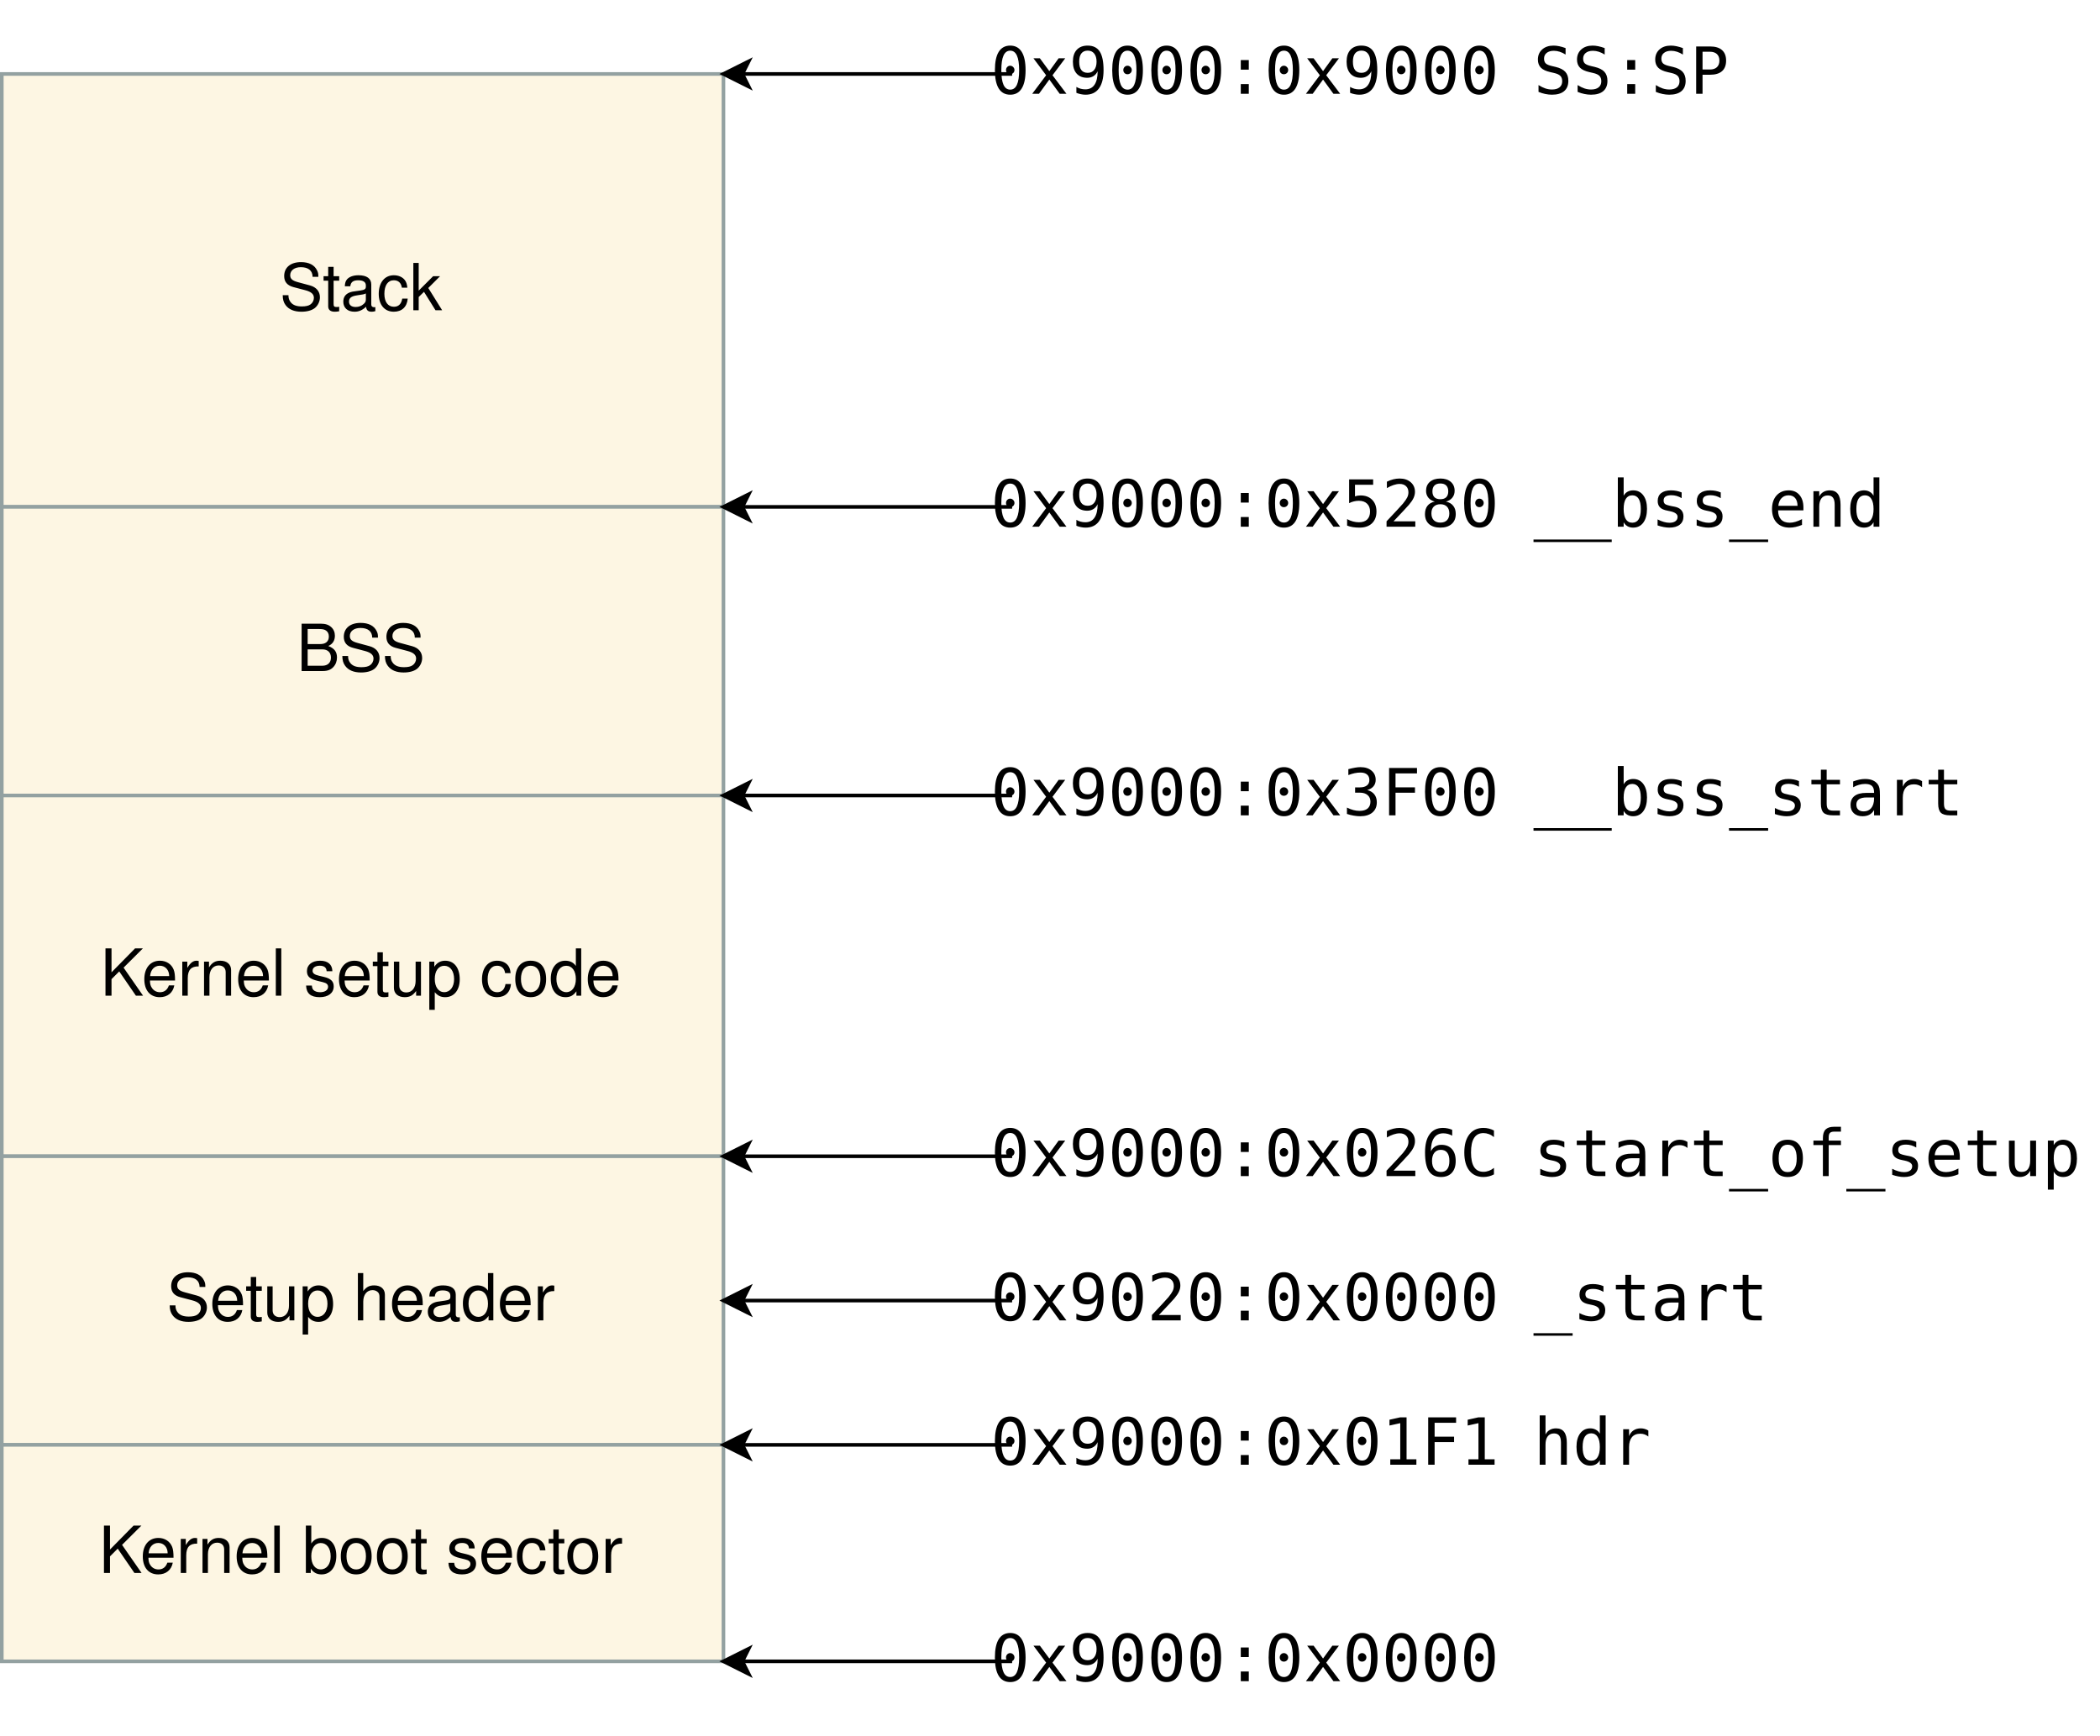
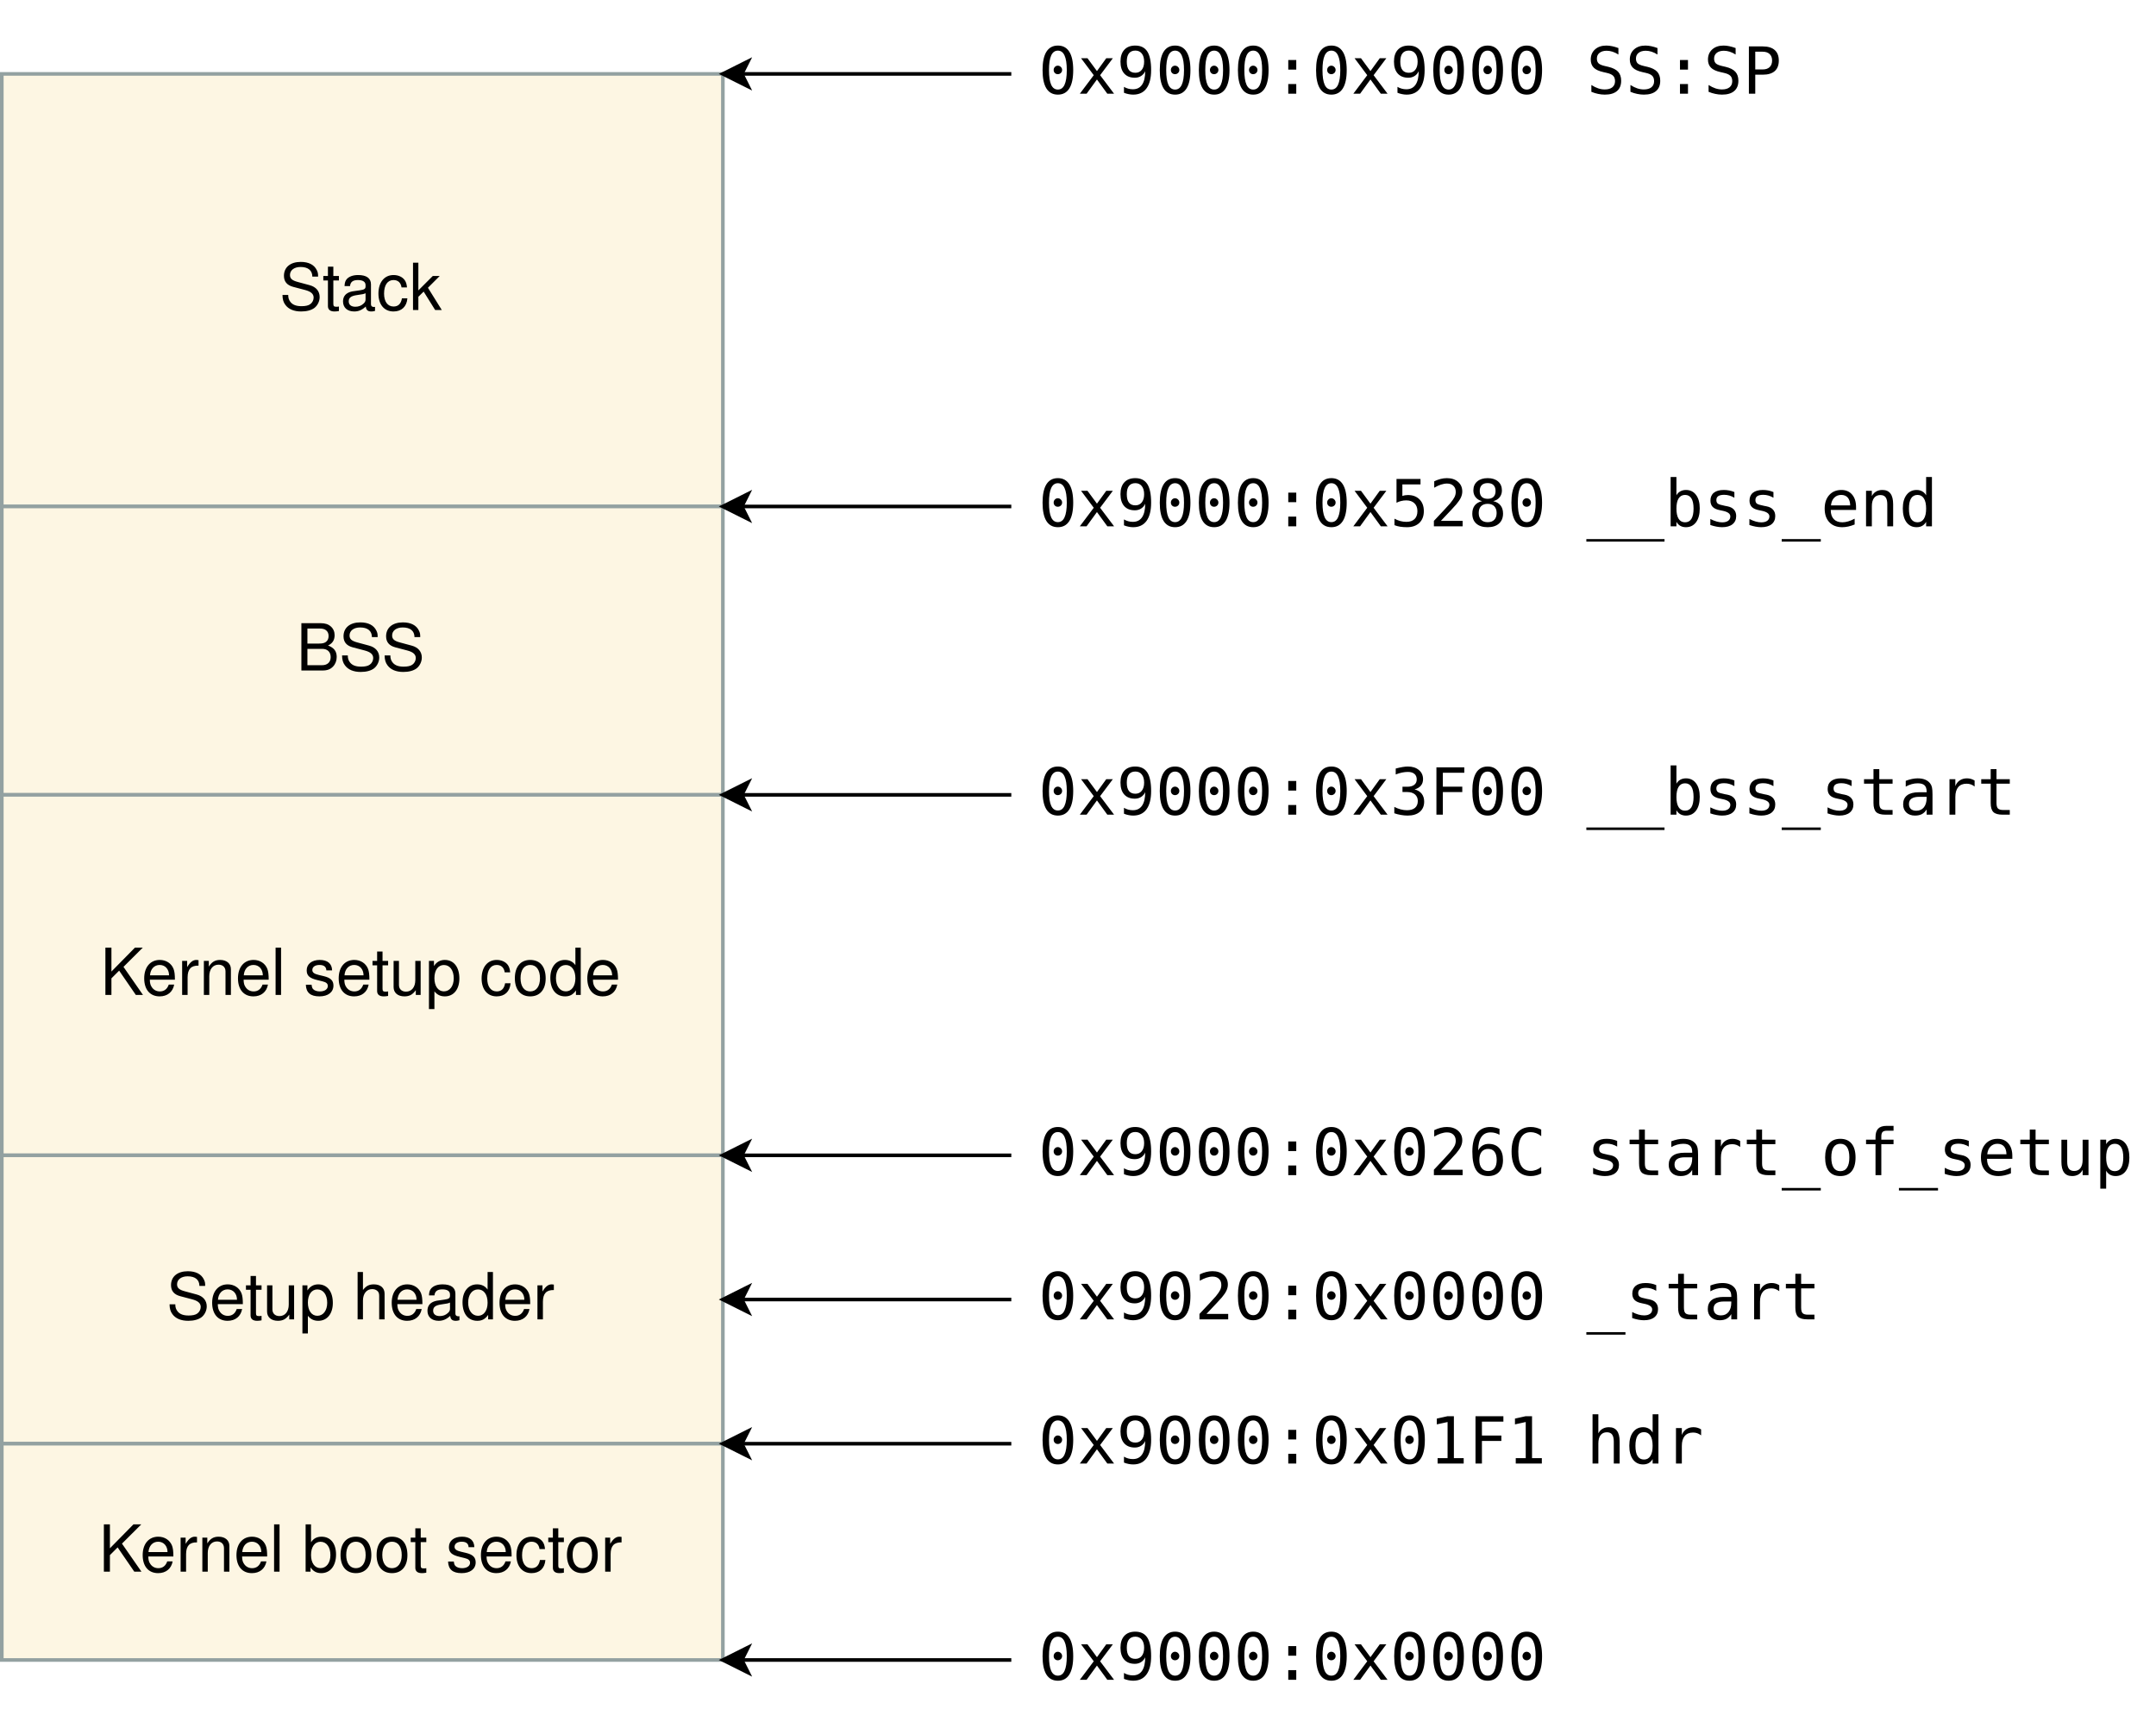
- <svg xmlns="http://www.w3.org/2000/svg" style="background: transparent; background-color: transparent; color-scheme: light dark;" version="1.1" width="582px" height="481px" viewBox="0 0 582 481" content="&lt;mxfile host=&quot;app.diagrams.net&quot;&gt;&lt;diagram name=&quot;Page-1&quot; id=&quot;early-bss&quot;&gt;&lt;mxGraphModel grid=&quot;1&quot; gridSize=&quot;10&quot; guides=&quot;1&quot; tooltips=&quot;1&quot; connect=&quot;1&quot; arrows=&quot;1&quot; fold=&quot;1&quot; page=&quot;1&quot; pageScale=&quot;1&quot; pageWidth=&quot;850&quot; pageHeight=&quot;1100&quot; math=&quot;0&quot; shadow=&quot;0&quot;&gt;&lt;root&gt;&lt;mxCell id=&quot;0&quot; /&gt;&lt;mxCell id=&quot;1&quot; parent=&quot;0&quot; /&gt;&lt;mxCell id=&quot;early-bss-1&quot; parent=&quot;1&quot; style=&quot;rounded=0;whiteSpace=wrap;html=1;fillColor=#FDF6E3;strokeColor=#93A1A1;strokeWidth=1;fontColor=#000000;fontSize=18;fontFamily=Helvetica;&quot; value=&quot;Stack&quot; vertex=&quot;1&quot;&gt;&lt;mxGeometry x=&quot;200&quot; y=&quot;80&quot; width=&quot;200&quot; height=&quot;120&quot; as=&quot;geometry&quot; /&gt;&lt;/mxCell&gt;&lt;mxCell id=&quot;early-bss-2&quot; parent=&quot;1&quot; style=&quot;rounded=0;whiteSpace=wrap;html=1;fillColor=#FDF6E3;strokeColor=#93A1A1;strokeWidth=1;fontColor=#000000;fontSize=18;fontFamily=Helvetica;&quot; value=&quot;BSS&quot; vertex=&quot;1&quot;&gt;&lt;mxGeometry x=&quot;200&quot; y=&quot;200&quot; width=&quot;200&quot; height=&quot;80&quot; as=&quot;geometry&quot; /&gt;&lt;/mxCell&gt;&lt;mxCell id=&quot;early-bss-3&quot; parent=&quot;1&quot; style=&quot;rounded=0;whiteSpace=wrap;html=1;fillColor=#FDF6E3;strokeColor=#93A1A1;strokeWidth=1;fontColor=#000000;fontSize=18;fontFamily=Helvetica;&quot; value=&quot;Kernel setup code&quot; vertex=&quot;1&quot;&gt;&lt;mxGeometry x=&quot;200&quot; y=&quot;280&quot; width=&quot;200&quot; height=&quot;100&quot; as=&quot;geometry&quot; /&gt;&lt;/mxCell&gt;&lt;mxCell id=&quot;early-bss-4&quot; parent=&quot;1&quot; style=&quot;rounded=0;whiteSpace=wrap;html=1;fillColor=#FDF6E3;strokeColor=#93A1A1;strokeWidth=1;fontColor=#000000;fontSize=18;fontFamily=Helvetica;&quot; value=&quot;Setup header&quot; vertex=&quot;1&quot;&gt;&lt;mxGeometry x=&quot;200&quot; y=&quot;380&quot; width=&quot;200&quot; height=&quot;80&quot; as=&quot;geometry&quot; /&gt;&lt;/mxCell&gt;&lt;mxCell id=&quot;early-bss-5&quot; parent=&quot;1&quot; style=&quot;rounded=0;whiteSpace=wrap;html=1;fillColor=#FDF6E3;strokeColor=#93A1A1;strokeWidth=1;fontColor=#000000;fontSize=18;fontFamily=Helvetica;&quot; value=&quot;Kernel boot sector&quot; vertex=&quot;1&quot;&gt;&lt;mxGeometry x=&quot;200&quot; y=&quot;460&quot; width=&quot;200&quot; height=&quot;60&quot; as=&quot;geometry&quot; /&gt;&lt;/mxCell&gt;&lt;mxCell id=&quot;early-bss-6&quot; edge=&quot;1&quot; parent=&quot;1&quot; style=&quot;edgeStyle=orthogonalEdgeStyle;rounded=0;orthogonalLoop=1;html=1;&quot;&gt;&lt;mxGeometry relative=&quot;1&quot; as=&quot;geometry&quot;&gt;&lt;mxPoint x=&quot;480&quot; y=&quot;80&quot; as=&quot;sourcePoint&quot; /&gt;&lt;mxPoint x=&quot;400&quot; y=&quot;80&quot; as=&quot;targetPoint&quot; /&gt;&lt;/mxGeometry&gt;&lt;/mxCell&gt;&lt;mxCell id=&quot;early-bss-7&quot; parent=&quot;1&quot; style=&quot;text;html=1;align=center;verticalAlign=middle;whiteSpace=wrap;rounded=0;fontSize=18;fontFamily=monospace;fontColor=#000000;&quot; value=&quot;0x9000:0x9000&quot; vertex=&quot;1&quot;&gt;&lt;mxGeometry x=&quot;480&quot; y=&quot;65&quot; width=&quot;130&quot; height=&quot;30&quot; as=&quot;geometry&quot; /&gt;&lt;/mxCell&gt;&lt;mxCell id=&quot;early-bss-8&quot; parent=&quot;1&quot; style=&quot;text;html=1;align=left;verticalAlign=middle;whiteSpace=nowrap;rounded=0;fontSize=18;fontFamily=monospace;fontColor=#000000;&quot; value=&quot;SS:SP&quot; vertex=&quot;1&quot;&gt;&lt;mxGeometry x=&quot;625&quot; y=&quot;65&quot; width=&quot;157&quot; height=&quot;30&quot; as=&quot;geometry&quot; /&gt;&lt;/mxCell&gt;&lt;mxCell id=&quot;early-bss-9&quot; edge=&quot;1&quot; parent=&quot;1&quot; style=&quot;edgeStyle=orthogonalEdgeStyle;rounded=0;orthogonalLoop=1;html=1;&quot;&gt;&lt;mxGeometry relative=&quot;1&quot; as=&quot;geometry&quot;&gt;&lt;mxPoint x=&quot;480&quot; y=&quot;200&quot; as=&quot;sourcePoint&quot; /&gt;&lt;mxPoint x=&quot;400&quot; y=&quot;200&quot; as=&quot;targetPoint&quot; /&gt;&lt;/mxGeometry&gt;&lt;/mxCell&gt;&lt;mxCell id=&quot;early-bss-10&quot; parent=&quot;1&quot; style=&quot;text;html=1;align=center;verticalAlign=middle;whiteSpace=wrap;rounded=0;fontSize=18;fontFamily=monospace;fontColor=#000000;&quot; value=&quot;0x9000:0x5280&quot; vertex=&quot;1&quot;&gt;&lt;mxGeometry x=&quot;480&quot; y=&quot;185&quot; width=&quot;130&quot; height=&quot;30&quot; as=&quot;geometry&quot; /&gt;&lt;/mxCell&gt;&lt;mxCell id=&quot;early-bss-11&quot; parent=&quot;1&quot; style=&quot;text;html=1;align=left;verticalAlign=middle;whiteSpace=nowrap;rounded=0;fontSize=18;fontFamily=monospace;fontColor=#000000;&quot; value=&quot;__bss_end&quot; vertex=&quot;1&quot;&gt;&lt;mxGeometry x=&quot;625&quot; y=&quot;185&quot; width=&quot;157&quot; height=&quot;30&quot; as=&quot;geometry&quot; /&gt;&lt;/mxCell&gt;&lt;mxCell id=&quot;early-bss-12&quot; edge=&quot;1&quot; parent=&quot;1&quot; style=&quot;edgeStyle=orthogonalEdgeStyle;rounded=0;orthogonalLoop=1;html=1;&quot;&gt;&lt;mxGeometry relative=&quot;1&quot; as=&quot;geometry&quot;&gt;&lt;mxPoint x=&quot;480&quot; y=&quot;280&quot; as=&quot;sourcePoint&quot; /&gt;&lt;mxPoint x=&quot;400&quot; y=&quot;280&quot; as=&quot;targetPoint&quot; /&gt;&lt;/mxGeometry&gt;&lt;/mxCell&gt;&lt;mxCell id=&quot;early-bss-13&quot; parent=&quot;1&quot; style=&quot;text;html=1;align=center;verticalAlign=middle;whiteSpace=wrap;rounded=0;fontSize=18;fontFamily=monospace;fontColor=#000000;&quot; value=&quot;0x9000:0x3F00&quot; vertex=&quot;1&quot;&gt;&lt;mxGeometry x=&quot;480&quot; y=&quot;265&quot; width=&quot;130&quot; height=&quot;30&quot; as=&quot;geometry&quot; /&gt;&lt;/mxCell&gt;&lt;mxCell id=&quot;early-bss-14&quot; parent=&quot;1&quot; style=&quot;text;html=1;align=left;verticalAlign=middle;whiteSpace=nowrap;rounded=0;fontSize=18;fontFamily=monospace;fontColor=#000000;&quot; value=&quot;__bss_start&quot; vertex=&quot;1&quot;&gt;&lt;mxGeometry x=&quot;625&quot; y=&quot;265&quot; width=&quot;157&quot; height=&quot;30&quot; as=&quot;geometry&quot; /&gt;&lt;/mxCell&gt;&lt;mxCell id=&quot;early-bss-15&quot; edge=&quot;1&quot; parent=&quot;1&quot; style=&quot;edgeStyle=orthogonalEdgeStyle;rounded=0;orthogonalLoop=1;html=1;&quot;&gt;&lt;mxGeometry relative=&quot;1&quot; as=&quot;geometry&quot;&gt;&lt;mxPoint x=&quot;480&quot; y=&quot;380&quot; as=&quot;sourcePoint&quot; /&gt;&lt;mxPoint x=&quot;400&quot; y=&quot;380&quot; as=&quot;targetPoint&quot; /&gt;&lt;/mxGeometry&gt;&lt;/mxCell&gt;&lt;mxCell id=&quot;early-bss-16&quot; parent=&quot;1&quot; style=&quot;text;html=1;align=center;verticalAlign=middle;whiteSpace=wrap;rounded=0;fontSize=18;fontFamily=monospace;fontColor=#000000;&quot; value=&quot;0x9000:0x026C&quot; vertex=&quot;1&quot;&gt;&lt;mxGeometry x=&quot;480&quot; y=&quot;365&quot; width=&quot;130&quot; height=&quot;30&quot; as=&quot;geometry&quot; /&gt;&lt;/mxCell&gt;&lt;mxCell id=&quot;early-bss-17&quot; parent=&quot;1&quot; style=&quot;text;html=1;align=left;verticalAlign=middle;whiteSpace=nowrap;rounded=0;fontSize=18;fontFamily=monospace;fontColor=#000000;&quot; value=&quot;start_of_setup&quot; vertex=&quot;1&quot;&gt;&lt;mxGeometry x=&quot;625&quot; y=&quot;365&quot; width=&quot;157&quot; height=&quot;30&quot; as=&quot;geometry&quot; /&gt;&lt;/mxCell&gt;&lt;mxCell id=&quot;early-bss-18&quot; edge=&quot;1&quot; parent=&quot;1&quot; style=&quot;edgeStyle=orthogonalEdgeStyle;rounded=0;orthogonalLoop=1;html=1;&quot;&gt;&lt;mxGeometry relative=&quot;1&quot; as=&quot;geometry&quot;&gt;&lt;mxPoint x=&quot;480&quot; y=&quot;420&quot; as=&quot;sourcePoint&quot; /&gt;&lt;mxPoint x=&quot;400&quot; y=&quot;420&quot; as=&quot;targetPoint&quot; /&gt;&lt;/mxGeometry&gt;&lt;/mxCell&gt;&lt;mxCell id=&quot;early-bss-19&quot; parent=&quot;1&quot; style=&quot;text;html=1;align=center;verticalAlign=middle;whiteSpace=wrap;rounded=0;fontSize=18;fontFamily=monospace;fontColor=#000000;&quot; value=&quot;0x9020:0x0000&quot; vertex=&quot;1&quot;&gt;&lt;mxGeometry x=&quot;480&quot; y=&quot;405&quot; width=&quot;130&quot; height=&quot;30&quot; as=&quot;geometry&quot; /&gt;&lt;/mxCell&gt;&lt;mxCell id=&quot;early-bss-20&quot; parent=&quot;1&quot; style=&quot;text;html=1;align=left;verticalAlign=middle;whiteSpace=nowrap;rounded=0;fontSize=18;fontFamily=monospace;fontColor=#000000;&quot; value=&quot;_start&quot; vertex=&quot;1&quot;&gt;&lt;mxGeometry x=&quot;625&quot; y=&quot;405&quot; width=&quot;157&quot; height=&quot;30&quot; as=&quot;geometry&quot; /&gt;&lt;/mxCell&gt;&lt;mxCell id=&quot;early-bss-21&quot; edge=&quot;1&quot; parent=&quot;1&quot; style=&quot;edgeStyle=orthogonalEdgeStyle;rounded=0;orthogonalLoop=1;html=1;&quot;&gt;&lt;mxGeometry relative=&quot;1&quot; as=&quot;geometry&quot;&gt;&lt;mxPoint x=&quot;480&quot; y=&quot;460&quot; as=&quot;sourcePoint&quot; /&gt;&lt;mxPoint x=&quot;400&quot; y=&quot;460&quot; as=&quot;targetPoint&quot; /&gt;&lt;/mxGeometry&gt;&lt;/mxCell&gt;&lt;mxCell id=&quot;early-bss-22&quot; parent=&quot;1&quot; style=&quot;text;html=1;align=center;verticalAlign=middle;whiteSpace=wrap;rounded=0;fontSize=18;fontFamily=monospace;fontColor=#000000;&quot; value=&quot;0x9000:0x01F1&quot; vertex=&quot;1&quot;&gt;&lt;mxGeometry x=&quot;480&quot; y=&quot;445&quot; width=&quot;130&quot; height=&quot;30&quot; as=&quot;geometry&quot; /&gt;&lt;/mxCell&gt;&lt;mxCell id=&quot;early-bss-23&quot; parent=&quot;1&quot; style=&quot;text;html=1;align=left;verticalAlign=middle;whiteSpace=nowrap;rounded=0;fontSize=18;fontFamily=monospace;fontColor=#000000;&quot; value=&quot;hdr&quot; vertex=&quot;1&quot;&gt;&lt;mxGeometry x=&quot;625&quot; y=&quot;445&quot; width=&quot;157&quot; height=&quot;30&quot; as=&quot;geometry&quot; /&gt;&lt;/mxCell&gt;&lt;mxCell id=&quot;early-bss-24&quot; edge=&quot;1&quot; parent=&quot;1&quot; style=&quot;edgeStyle=orthogonalEdgeStyle;rounded=0;orthogonalLoop=1;html=1;&quot;&gt;&lt;mxGeometry relative=&quot;1&quot; as=&quot;geometry&quot;&gt;&lt;mxPoint x=&quot;480&quot; y=&quot;520&quot; as=&quot;sourcePoint&quot; /&gt;&lt;mxPoint x=&quot;400&quot; y=&quot;520&quot; as=&quot;targetPoint&quot; /&gt;&lt;/mxGeometry&gt;&lt;/mxCell&gt;&lt;mxCell id=&quot;early-bss-25&quot; parent=&quot;1&quot; style=&quot;text;html=1;align=center;verticalAlign=middle;whiteSpace=wrap;rounded=0;fontSize=18;fontFamily=monospace;fontColor=#000000;&quot; value=&quot;0x9000:0x0000&quot; vertex=&quot;1&quot;&gt;&lt;mxGeometry x=&quot;480&quot; y=&quot;505&quot; width=&quot;130&quot; height=&quot;30&quot; as=&quot;geometry&quot; /&gt;&lt;/mxCell&gt;&lt;/root&gt;&lt;/mxGraphModel&gt;&lt;/diagram&gt;&lt;/mxfile&gt;">
+ <svg xmlns="http://www.w3.org/2000/svg" style="background: transparent; background-color: transparent; color-scheme: light dark;" version="1.1" width="598px" height="481px" viewBox="0 0 598 481" content="&lt;mxfile host=&quot;app.diagrams.net&quot;&gt;&lt;diagram name=&quot;Page-1&quot; id=&quot;early-bss&quot;&gt;&lt;mxGraphModel grid=&quot;1&quot; gridSize=&quot;10&quot; guides=&quot;1&quot; tooltips=&quot;1&quot; connect=&quot;1&quot; arrows=&quot;1&quot; fold=&quot;1&quot; page=&quot;1&quot; pageScale=&quot;1&quot; pageWidth=&quot;850&quot; pageHeight=&quot;1100&quot; math=&quot;0&quot; shadow=&quot;0&quot;&gt;&lt;root&gt;&lt;mxCell id=&quot;0&quot; /&gt;&lt;mxCell id=&quot;1&quot; parent=&quot;0&quot; /&gt;&lt;mxCell id=&quot;early-bss-1&quot; parent=&quot;1&quot; style=&quot;rounded=0;whiteSpace=wrap;html=1;fillColor=#FDF6E3;strokeColor=#93A1A1;strokeWidth=1;fontColor=#000000;fontSize=18;fontFamily=Helvetica;&quot; value=&quot;Stack&quot; vertex=&quot;1&quot;&gt;&lt;mxGeometry x=&quot;200&quot; y=&quot;80&quot; width=&quot;200&quot; height=&quot;120&quot; as=&quot;geometry&quot; /&gt;&lt;/mxCell&gt;&lt;mxCell id=&quot;early-bss-2&quot; parent=&quot;1&quot; style=&quot;rounded=0;whiteSpace=wrap;html=1;fillColor=#FDF6E3;strokeColor=#93A1A1;strokeWidth=1;fontColor=#000000;fontSize=18;fontFamily=Helvetica;&quot; value=&quot;BSS&quot; vertex=&quot;1&quot;&gt;&lt;mxGeometry x=&quot;200&quot; y=&quot;200&quot; width=&quot;200&quot; height=&quot;80&quot; as=&quot;geometry&quot; /&gt;&lt;/mxCell&gt;&lt;mxCell id=&quot;early-bss-3&quot; parent=&quot;1&quot; style=&quot;rounded=0;whiteSpace=wrap;html=1;fillColor=#FDF6E3;strokeColor=#93A1A1;strokeWidth=1;fontColor=#000000;fontSize=18;fontFamily=Helvetica;&quot; value=&quot;Kernel setup code&quot; vertex=&quot;1&quot;&gt;&lt;mxGeometry x=&quot;200&quot; y=&quot;280&quot; width=&quot;200&quot; height=&quot;100&quot; as=&quot;geometry&quot; /&gt;&lt;/mxCell&gt;&lt;mxCell id=&quot;early-bss-4&quot; parent=&quot;1&quot; style=&quot;rounded=0;whiteSpace=wrap;html=1;fillColor=#FDF6E3;strokeColor=#93A1A1;strokeWidth=1;fontColor=#000000;fontSize=18;fontFamily=Helvetica;&quot; value=&quot;Setup header&quot; vertex=&quot;1&quot;&gt;&lt;mxGeometry x=&quot;200&quot; y=&quot;380&quot; width=&quot;200&quot; height=&quot;80&quot; as=&quot;geometry&quot; /&gt;&lt;/mxCell&gt;&lt;mxCell id=&quot;early-bss-5&quot; parent=&quot;1&quot; style=&quot;rounded=0;whiteSpace=wrap;html=1;fillColor=#FDF6E3;strokeColor=#93A1A1;strokeWidth=1;fontColor=#000000;fontSize=18;fontFamily=Helvetica;&quot; value=&quot;Kernel boot sector&quot; vertex=&quot;1&quot;&gt;&lt;mxGeometry x=&quot;200&quot; y=&quot;460&quot; width=&quot;200&quot; height=&quot;60&quot; as=&quot;geometry&quot; /&gt;&lt;/mxCell&gt;&lt;mxCell id=&quot;early-bss-6&quot; edge=&quot;1&quot; parent=&quot;1&quot; style=&quot;edgeStyle=orthogonalEdgeStyle;rounded=0;orthogonalLoop=1;html=1;&quot;&gt;&lt;mxGeometry relative=&quot;1&quot; as=&quot;geometry&quot;&gt;&lt;mxPoint x=&quot;480&quot; y=&quot;80&quot; as=&quot;sourcePoint&quot; /&gt;&lt;mxPoint x=&quot;400&quot; y=&quot;80&quot; as=&quot;targetPoint&quot; /&gt;&lt;/mxGeometry&gt;&lt;/mxCell&gt;&lt;mxCell id=&quot;early-bss-7&quot; parent=&quot;1&quot; style=&quot;text;html=1;align=left;verticalAlign=middle;whiteSpace=wrap;rounded=0;fontSize=18;fontFamily=monospace;fontColor=#000000;&quot; value=&quot;0x9000:0x9000&quot; vertex=&quot;1&quot;&gt;&lt;mxGeometry x=&quot;488&quot; y=&quot;65&quot; width=&quot;145&quot; height=&quot;30&quot; as=&quot;geometry&quot; /&gt;&lt;/mxCell&gt;&lt;mxCell id=&quot;early-bss-8&quot; parent=&quot;1&quot; style=&quot;text;html=1;align=left;verticalAlign=middle;whiteSpace=nowrap;rounded=0;fontSize=18;fontFamily=monospace;fontColor=#000000;&quot; value=&quot;SS:SP&quot; vertex=&quot;1&quot;&gt;&lt;mxGeometry x=&quot;640&quot; y=&quot;65&quot; width=&quot;157&quot; height=&quot;30&quot; as=&quot;geometry&quot; /&gt;&lt;/mxCell&gt;&lt;mxCell id=&quot;early-bss-9&quot; edge=&quot;1&quot; parent=&quot;1&quot; style=&quot;edgeStyle=orthogonalEdgeStyle;rounded=0;orthogonalLoop=1;html=1;&quot;&gt;&lt;mxGeometry relative=&quot;1&quot; as=&quot;geometry&quot;&gt;&lt;mxPoint x=&quot;480&quot; y=&quot;200&quot; as=&quot;sourcePoint&quot; /&gt;&lt;mxPoint x=&quot;400&quot; y=&quot;200&quot; as=&quot;targetPoint&quot; /&gt;&lt;/mxGeometry&gt;&lt;/mxCell&gt;&lt;mxCell id=&quot;early-bss-10&quot; parent=&quot;1&quot; style=&quot;text;html=1;align=left;verticalAlign=middle;whiteSpace=wrap;rounded=0;fontSize=18;fontFamily=monospace;fontColor=#000000;&quot; value=&quot;0x9000:0x5280&quot; vertex=&quot;1&quot;&gt;&lt;mxGeometry x=&quot;488&quot; y=&quot;185&quot; width=&quot;145&quot; height=&quot;30&quot; as=&quot;geometry&quot; /&gt;&lt;/mxCell&gt;&lt;mxCell id=&quot;early-bss-11&quot; parent=&quot;1&quot; style=&quot;text;html=1;align=left;verticalAlign=middle;whiteSpace=nowrap;rounded=0;fontSize=18;fontFamily=monospace;fontColor=#000000;&quot; value=&quot;__bss_end&quot; vertex=&quot;1&quot;&gt;&lt;mxGeometry x=&quot;640&quot; y=&quot;185&quot; width=&quot;157&quot; height=&quot;30&quot; as=&quot;geometry&quot; /&gt;&lt;/mxCell&gt;&lt;mxCell id=&quot;early-bss-12&quot; edge=&quot;1&quot; parent=&quot;1&quot; style=&quot;edgeStyle=orthogonalEdgeStyle;rounded=0;orthogonalLoop=1;html=1;&quot;&gt;&lt;mxGeometry relative=&quot;1&quot; as=&quot;geometry&quot;&gt;&lt;mxPoint x=&quot;480&quot; y=&quot;280&quot; as=&quot;sourcePoint&quot; /&gt;&lt;mxPoint x=&quot;400&quot; y=&quot;280&quot; as=&quot;targetPoint&quot; /&gt;&lt;/mxGeometry&gt;&lt;/mxCell&gt;&lt;mxCell id=&quot;early-bss-13&quot; parent=&quot;1&quot; style=&quot;text;html=1;align=left;verticalAlign=middle;whiteSpace=wrap;rounded=0;fontSize=18;fontFamily=monospace;fontColor=#000000;&quot; value=&quot;0x9000:0x3F00&quot; vertex=&quot;1&quot;&gt;&lt;mxGeometry x=&quot;488&quot; y=&quot;265&quot; width=&quot;145&quot; height=&quot;30&quot; as=&quot;geometry&quot; /&gt;&lt;/mxCell&gt;&lt;mxCell id=&quot;early-bss-14&quot; parent=&quot;1&quot; style=&quot;text;html=1;align=left;verticalAlign=middle;whiteSpace=nowrap;rounded=0;fontSize=18;fontFamily=monospace;fontColor=#000000;&quot; value=&quot;__bss_start&quot; vertex=&quot;1&quot;&gt;&lt;mxGeometry x=&quot;640&quot; y=&quot;265&quot; width=&quot;157&quot; height=&quot;30&quot; as=&quot;geometry&quot; /&gt;&lt;/mxCell&gt;&lt;mxCell id=&quot;early-bss-15&quot; edge=&quot;1&quot; parent=&quot;1&quot; style=&quot;edgeStyle=orthogonalEdgeStyle;rounded=0;orthogonalLoop=1;html=1;&quot;&gt;&lt;mxGeometry relative=&quot;1&quot; as=&quot;geometry&quot;&gt;&lt;mxPoint x=&quot;480&quot; y=&quot;380&quot; as=&quot;sourcePoint&quot; /&gt;&lt;mxPoint x=&quot;400&quot; y=&quot;380&quot; as=&quot;targetPoint&quot; /&gt;&lt;/mxGeometry&gt;&lt;/mxCell&gt;&lt;mxCell id=&quot;early-bss-16&quot; parent=&quot;1&quot; style=&quot;text;html=1;align=left;verticalAlign=middle;whiteSpace=wrap;rounded=0;fontSize=18;fontFamily=monospace;fontColor=#000000;&quot; value=&quot;0x9000:0x026C&quot; vertex=&quot;1&quot;&gt;&lt;mxGeometry x=&quot;488&quot; y=&quot;365&quot; width=&quot;145&quot; height=&quot;30&quot; as=&quot;geometry&quot; /&gt;&lt;/mxCell&gt;&lt;mxCell id=&quot;early-bss-17&quot; parent=&quot;1&quot; style=&quot;text;html=1;align=left;verticalAlign=middle;whiteSpace=nowrap;rounded=0;fontSize=18;fontFamily=monospace;fontColor=#000000;&quot; value=&quot;start_of_setup&quot; vertex=&quot;1&quot;&gt;&lt;mxGeometry x=&quot;640&quot; y=&quot;365&quot; width=&quot;157&quot; height=&quot;30&quot; as=&quot;geometry&quot; /&gt;&lt;/mxCell&gt;&lt;mxCell id=&quot;early-bss-18&quot; edge=&quot;1&quot; parent=&quot;1&quot; style=&quot;edgeStyle=orthogonalEdgeStyle;rounded=0;orthogonalLoop=1;html=1;&quot;&gt;&lt;mxGeometry relative=&quot;1&quot; as=&quot;geometry&quot;&gt;&lt;mxPoint x=&quot;480&quot; y=&quot;420&quot; as=&quot;sourcePoint&quot; /&gt;&lt;mxPoint x=&quot;400&quot; y=&quot;420&quot; as=&quot;targetPoint&quot; /&gt;&lt;/mxGeometry&gt;&lt;/mxCell&gt;&lt;mxCell id=&quot;early-bss-19&quot; parent=&quot;1&quot; style=&quot;text;html=1;align=left;verticalAlign=middle;whiteSpace=wrap;rounded=0;fontSize=18;fontFamily=monospace;fontColor=#000000;&quot; value=&quot;0x9020:0x0000&quot; vertex=&quot;1&quot;&gt;&lt;mxGeometry x=&quot;488&quot; y=&quot;405&quot; width=&quot;145&quot; height=&quot;30&quot; as=&quot;geometry&quot; /&gt;&lt;/mxCell&gt;&lt;mxCell id=&quot;early-bss-20&quot; parent=&quot;1&quot; style=&quot;text;html=1;align=left;verticalAlign=middle;whiteSpace=nowrap;rounded=0;fontSize=18;fontFamily=monospace;fontColor=#000000;&quot; value=&quot;_start&quot; vertex=&quot;1&quot;&gt;&lt;mxGeometry x=&quot;640&quot; y=&quot;405&quot; width=&quot;157&quot; height=&quot;30&quot; as=&quot;geometry&quot; /&gt;&lt;/mxCell&gt;&lt;mxCell id=&quot;early-bss-21&quot; edge=&quot;1&quot; parent=&quot;1&quot; style=&quot;edgeStyle=orthogonalEdgeStyle;rounded=0;orthogonalLoop=1;html=1;&quot;&gt;&lt;mxGeometry relative=&quot;1&quot; as=&quot;geometry&quot;&gt;&lt;mxPoint x=&quot;480&quot; y=&quot;460&quot; as=&quot;sourcePoint&quot; /&gt;&lt;mxPoint x=&quot;400&quot; y=&quot;460&quot; as=&quot;targetPoint&quot; /&gt;&lt;/mxGeometry&gt;&lt;/mxCell&gt;&lt;mxCell id=&quot;early-bss-22&quot; parent=&quot;1&quot; style=&quot;text;html=1;align=left;verticalAlign=middle;whiteSpace=wrap;rounded=0;fontSize=18;fontFamily=monospace;fontColor=#000000;&quot; value=&quot;0x9000:0x01F1&quot; vertex=&quot;1&quot;&gt;&lt;mxGeometry x=&quot;488&quot; y=&quot;445&quot; width=&quot;145&quot; height=&quot;30&quot; as=&quot;geometry&quot; /&gt;&lt;/mxCell&gt;&lt;mxCell id=&quot;early-bss-23&quot; parent=&quot;1&quot; style=&quot;text;html=1;align=left;verticalAlign=middle;whiteSpace=nowrap;rounded=0;fontSize=18;fontFamily=monospace;fontColor=#000000;&quot; value=&quot;hdr&quot; vertex=&quot;1&quot;&gt;&lt;mxGeometry x=&quot;640&quot; y=&quot;445&quot; width=&quot;157&quot; height=&quot;30&quot; as=&quot;geometry&quot; /&gt;&lt;/mxCell&gt;&lt;mxCell id=&quot;early-bss-24&quot; edge=&quot;1&quot; parent=&quot;1&quot; style=&quot;edgeStyle=orthogonalEdgeStyle;rounded=0;orthogonalLoop=1;html=1;&quot;&gt;&lt;mxGeometry relative=&quot;1&quot; as=&quot;geometry&quot;&gt;&lt;mxPoint x=&quot;480&quot; y=&quot;520&quot; as=&quot;sourcePoint&quot; /&gt;&lt;mxPoint x=&quot;400&quot; y=&quot;520&quot; as=&quot;targetPoint&quot; /&gt;&lt;/mxGeometry&gt;&lt;/mxCell&gt;&lt;mxCell id=&quot;early-bss-25&quot; parent=&quot;1&quot; style=&quot;text;html=1;align=left;verticalAlign=middle;whiteSpace=wrap;rounded=0;fontSize=18;fontFamily=monospace;fontColor=#000000;&quot; value=&quot;0x9000:0x0000&quot; vertex=&quot;1&quot;&gt;&lt;mxGeometry x=&quot;488&quot; y=&quot;505&quot; width=&quot;145&quot; height=&quot;30&quot; as=&quot;geometry&quot; /&gt;&lt;/mxCell&gt;&lt;/root&gt;&lt;/mxGraphModel&gt;&lt;/diagram&gt;&lt;/mxfile&gt;">
  <defs />
  <g>
    <rect x="0.5" y="20.5" width="200" height="120" fill="#fdf6e3" stroke="#93a1a1" style="fill: light-dark(rgb(253, 246, 227), rgb(32, 26, 10)); stroke: light-dark(rgb(147, 161, 161), rgb(92, 104, 104));" />
    <text x="100" y="86" fill="#000000" style="fill: light-dark(rgb(0, 0, 0), rgb(237, 237, 237));" font-family="Helvetica" font-size="18px" text-anchor="middle">Stack</text>
    <rect x="0.5" y="140.5" width="200" height="80" fill="#fdf6e3" stroke="#93a1a1" style="fill: light-dark(rgb(253, 246, 227), rgb(32, 26, 10)); stroke: light-dark(rgb(147, 161, 161), rgb(92, 104, 104));" />
    <text x="100" y="186" fill="#000000" style="fill: light-dark(rgb(0, 0, 0), rgb(237, 237, 237));" font-family="Helvetica" font-size="18px" text-anchor="middle">BSS</text>
    <rect x="0.5" y="220.5" width="200" height="100" fill="#fdf6e3" stroke="#93a1a1" style="fill: light-dark(rgb(253, 246, 227), rgb(32, 26, 10)); stroke: light-dark(rgb(147, 161, 161), rgb(92, 104, 104));" />
    <text x="100" y="276" fill="#000000" style="fill: light-dark(rgb(0, 0, 0), rgb(237, 237, 237));" font-family="Helvetica" font-size="18px" text-anchor="middle">Kernel setup code</text>
    <rect x="0.5" y="320.5" width="200" height="80" fill="#fdf6e3" stroke="#93a1a1" style="fill: light-dark(rgb(253, 246, 227), rgb(32, 26, 10)); stroke: light-dark(rgb(147, 161, 161), rgb(92, 104, 104));" />
    <text x="100" y="366" fill="#000000" style="fill: light-dark(rgb(0, 0, 0), rgb(237, 237, 237));" font-family="Helvetica" font-size="18px" text-anchor="middle">Setup header</text>
    <rect x="0.5" y="400.5" width="200" height="60" fill="#fdf6e3" stroke="#93a1a1" style="fill: light-dark(rgb(253, 246, 227), rgb(32, 26, 10)); stroke: light-dark(rgb(147, 161, 161), rgb(92, 104, 104));" />
    <text x="100" y="436" fill="#000000" style="fill: light-dark(rgb(0, 0, 0), rgb(237, 237, 237));" font-family="Helvetica" font-size="18px" text-anchor="middle">Kernel boot sector</text>
    <path d="M 280.5 20.5 L 205.75 20.5" fill="none" stroke="#000000" style="stroke: light-dark(rgb(0, 0, 0), rgb(255, 255, 255));" />
    <path d="M 200.5 20.5 L 207.5 17 L 205.75 20.5 L 207.5 24 Z" fill="#000000" stroke="#000000" style="fill: light-dark(rgb(0, 0, 0), rgb(255, 255, 255)); stroke: light-dark(rgb(0, 0, 0), rgb(255, 255, 255));" />
-     <text x="345" y="26" fill="#000000" style="fill: light-dark(rgb(0, 0, 0), rgb(237, 237, 237));" font-family="monospace" font-size="18px" text-anchor="middle">0x9000:0x9000</text>
-     <text x="425" y="26" fill="#000000" style="fill: light-dark(rgb(0, 0, 0), rgb(237, 237, 237));" font-family="monospace" font-size="18px" text-anchor="start">SS:SP</text>
+     <text x="288" y="26" fill="#000000" style="fill: light-dark(rgb(0, 0, 0), rgb(237, 237, 237));" font-family="monospace" font-size="18px" text-anchor="start">0x9000:0x9000</text>
+     <text x="440" y="26" fill="#000000" style="fill: light-dark(rgb(0, 0, 0), rgb(237, 237, 237));" font-family="monospace" font-size="18px" text-anchor="start">SS:SP</text>
    <path d="M 280.5 140.5 L 205.75 140.5" fill="none" stroke="#000000" style="stroke: light-dark(rgb(0, 0, 0), rgb(255, 255, 255));" />
    <path d="M 200.5 140.5 L 207.5 137 L 205.75 140.5 L 207.5 144 Z" fill="#000000" stroke="#000000" style="fill: light-dark(rgb(0, 0, 0), rgb(255, 255, 255)); stroke: light-dark(rgb(0, 0, 0), rgb(255, 255, 255));" />
-     <text x="345" y="146" fill="#000000" style="fill: light-dark(rgb(0, 0, 0), rgb(237, 237, 237));" font-family="monospace" font-size="18px" text-anchor="middle">0x9000:0x5280</text>
-     <text x="425" y="146" fill="#000000" style="fill: light-dark(rgb(0, 0, 0), rgb(237, 237, 237));" font-family="monospace" font-size="18px" text-anchor="start">__bss_end</text>
+     <text x="288" y="146" fill="#000000" style="fill: light-dark(rgb(0, 0, 0), rgb(237, 237, 237));" font-family="monospace" font-size="18px" text-anchor="start">0x9000:0x5280</text>
+     <text x="440" y="146" fill="#000000" style="fill: light-dark(rgb(0, 0, 0), rgb(237, 237, 237));" font-family="monospace" font-size="18px" text-anchor="start">__bss_end</text>
    <path d="M 280.5 220.5 L 205.75 220.5" fill="none" stroke="#000000" style="stroke: light-dark(rgb(0, 0, 0), rgb(255, 255, 255));" />
    <path d="M 200.5 220.5 L 207.5 217 L 205.75 220.5 L 207.5 224 Z" fill="#000000" stroke="#000000" style="fill: light-dark(rgb(0, 0, 0), rgb(255, 255, 255)); stroke: light-dark(rgb(0, 0, 0), rgb(255, 255, 255));" />
-     <text x="345" y="226" fill="#000000" style="fill: light-dark(rgb(0, 0, 0), rgb(237, 237, 237));" font-family="monospace" font-size="18px" text-anchor="middle">0x9000:0x3F00</text>
-     <text x="425" y="226" fill="#000000" style="fill: light-dark(rgb(0, 0, 0), rgb(237, 237, 237));" font-family="monospace" font-size="18px" text-anchor="start">__bss_start</text>
+     <text x="288" y="226" fill="#000000" style="fill: light-dark(rgb(0, 0, 0), rgb(237, 237, 237));" font-family="monospace" font-size="18px" text-anchor="start">0x9000:0x3F00</text>
+     <text x="440" y="226" fill="#000000" style="fill: light-dark(rgb(0, 0, 0), rgb(237, 237, 237));" font-family="monospace" font-size="18px" text-anchor="start">__bss_start</text>
    <path d="M 280.5 320.5 L 205.75 320.5" fill="none" stroke="#000000" style="stroke: light-dark(rgb(0, 0, 0), rgb(255, 255, 255));" />
    <path d="M 200.5 320.5 L 207.5 317 L 205.75 320.5 L 207.5 324 Z" fill="#000000" stroke="#000000" style="fill: light-dark(rgb(0, 0, 0), rgb(255, 255, 255)); stroke: light-dark(rgb(0, 0, 0), rgb(255, 255, 255));" />
-     <text x="345" y="326" fill="#000000" style="fill: light-dark(rgb(0, 0, 0), rgb(237, 237, 237));" font-family="monospace" font-size="18px" text-anchor="middle">0x9000:0x026C</text>
-     <text x="425" y="326" fill="#000000" style="fill: light-dark(rgb(0, 0, 0), rgb(237, 237, 237));" font-family="monospace" font-size="18px" text-anchor="start">start_of_setup</text>
+     <text x="288" y="326" fill="#000000" style="fill: light-dark(rgb(0, 0, 0), rgb(237, 237, 237));" font-family="monospace" font-size="18px" text-anchor="start">0x9000:0x026C</text>
+     <text x="440" y="326" fill="#000000" style="fill: light-dark(rgb(0, 0, 0), rgb(237, 237, 237));" font-family="monospace" font-size="18px" text-anchor="start">start_of_setup</text>
    <path d="M 280.5 360.5 L 205.75 360.5" fill="none" stroke="#000000" style="stroke: light-dark(rgb(0, 0, 0), rgb(255, 255, 255));" />
    <path d="M 200.5 360.5 L 207.5 357 L 205.75 360.5 L 207.5 364 Z" fill="#000000" stroke="#000000" style="fill: light-dark(rgb(0, 0, 0), rgb(255, 255, 255)); stroke: light-dark(rgb(0, 0, 0), rgb(255, 255, 255));" />
-     <text x="345" y="366" fill="#000000" style="fill: light-dark(rgb(0, 0, 0), rgb(237, 237, 237));" font-family="monospace" font-size="18px" text-anchor="middle">0x9020:0x0000</text>
-     <text x="425" y="366" fill="#000000" style="fill: light-dark(rgb(0, 0, 0), rgb(237, 237, 237));" font-family="monospace" font-size="18px" text-anchor="start">_start</text>
+     <text x="288" y="366" fill="#000000" style="fill: light-dark(rgb(0, 0, 0), rgb(237, 237, 237));" font-family="monospace" font-size="18px" text-anchor="start">0x9020:0x0000</text>
+     <text x="440" y="366" fill="#000000" style="fill: light-dark(rgb(0, 0, 0), rgb(237, 237, 237));" font-family="monospace" font-size="18px" text-anchor="start">_start</text>
    <path d="M 280.5 400.5 L 205.75 400.5" fill="none" stroke="#000000" style="stroke: light-dark(rgb(0, 0, 0), rgb(255, 255, 255));" />
    <path d="M 200.5 400.5 L 207.5 397 L 205.75 400.5 L 207.5 404 Z" fill="#000000" stroke="#000000" style="fill: light-dark(rgb(0, 0, 0), rgb(255, 255, 255)); stroke: light-dark(rgb(0, 0, 0), rgb(255, 255, 255));" />
-     <text x="345" y="406" fill="#000000" style="fill: light-dark(rgb(0, 0, 0), rgb(237, 237, 237));" font-family="monospace" font-size="18px" text-anchor="middle">0x9000:0x01F1</text>
-     <text x="425" y="406" fill="#000000" style="fill: light-dark(rgb(0, 0, 0), rgb(237, 237, 237));" font-family="monospace" font-size="18px" text-anchor="start">hdr</text>
+     <text x="288" y="406" fill="#000000" style="fill: light-dark(rgb(0, 0, 0), rgb(237, 237, 237));" font-family="monospace" font-size="18px" text-anchor="start">0x9000:0x01F1</text>
+     <text x="440" y="406" fill="#000000" style="fill: light-dark(rgb(0, 0, 0), rgb(237, 237, 237));" font-family="monospace" font-size="18px" text-anchor="start">hdr</text>
    <path d="M 280.5 460.5 L 205.75 460.5" fill="none" stroke="#000000" style="stroke: light-dark(rgb(0, 0, 0), rgb(255, 255, 255));" />
    <path d="M 200.5 460.5 L 207.5 457 L 205.75 460.5 L 207.5 464 Z" fill="#000000" stroke="#000000" style="fill: light-dark(rgb(0, 0, 0), rgb(255, 255, 255)); stroke: light-dark(rgb(0, 0, 0), rgb(255, 255, 255));" />
-     <text x="345" y="466" fill="#000000" style="fill: light-dark(rgb(0, 0, 0), rgb(237, 237, 237));" font-family="monospace" font-size="18px" text-anchor="middle">0x9000:0x0000</text>
+     <text x="288" y="466" fill="#000000" style="fill: light-dark(rgb(0, 0, 0), rgb(237, 237, 237));" font-family="monospace" font-size="18px" text-anchor="start">0x9000:0x0000</text>
  </g>
</svg>
